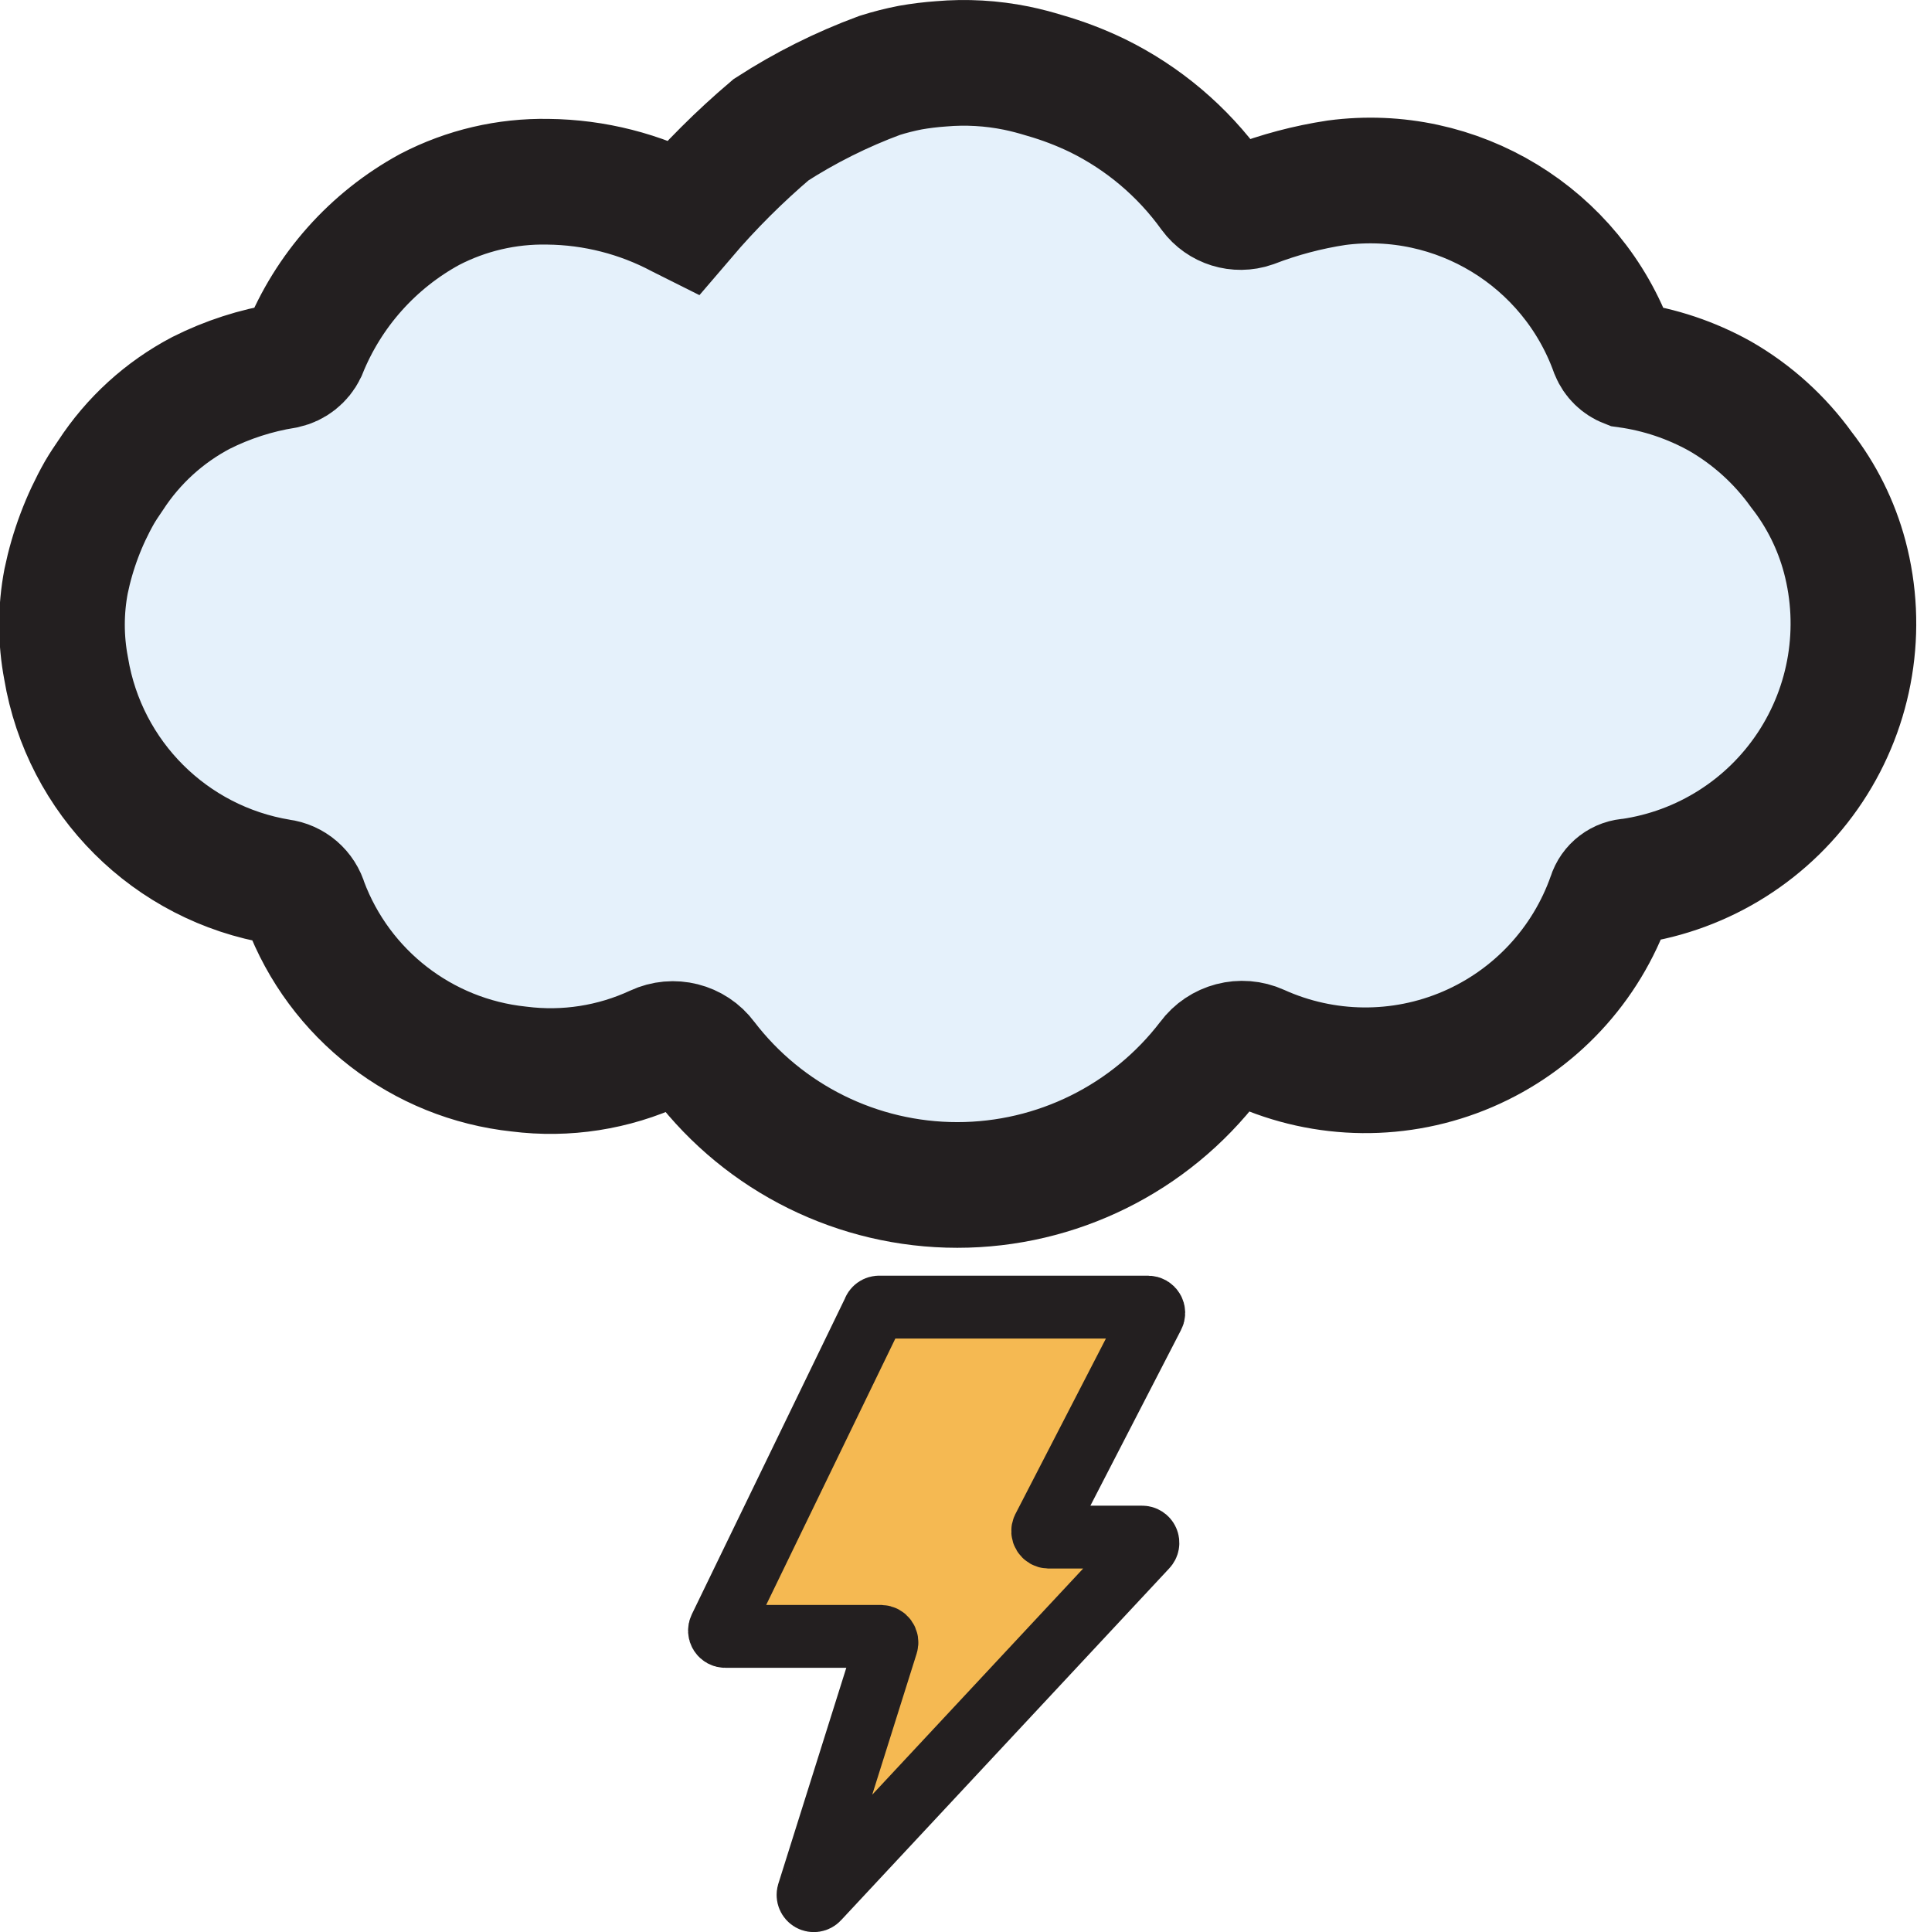
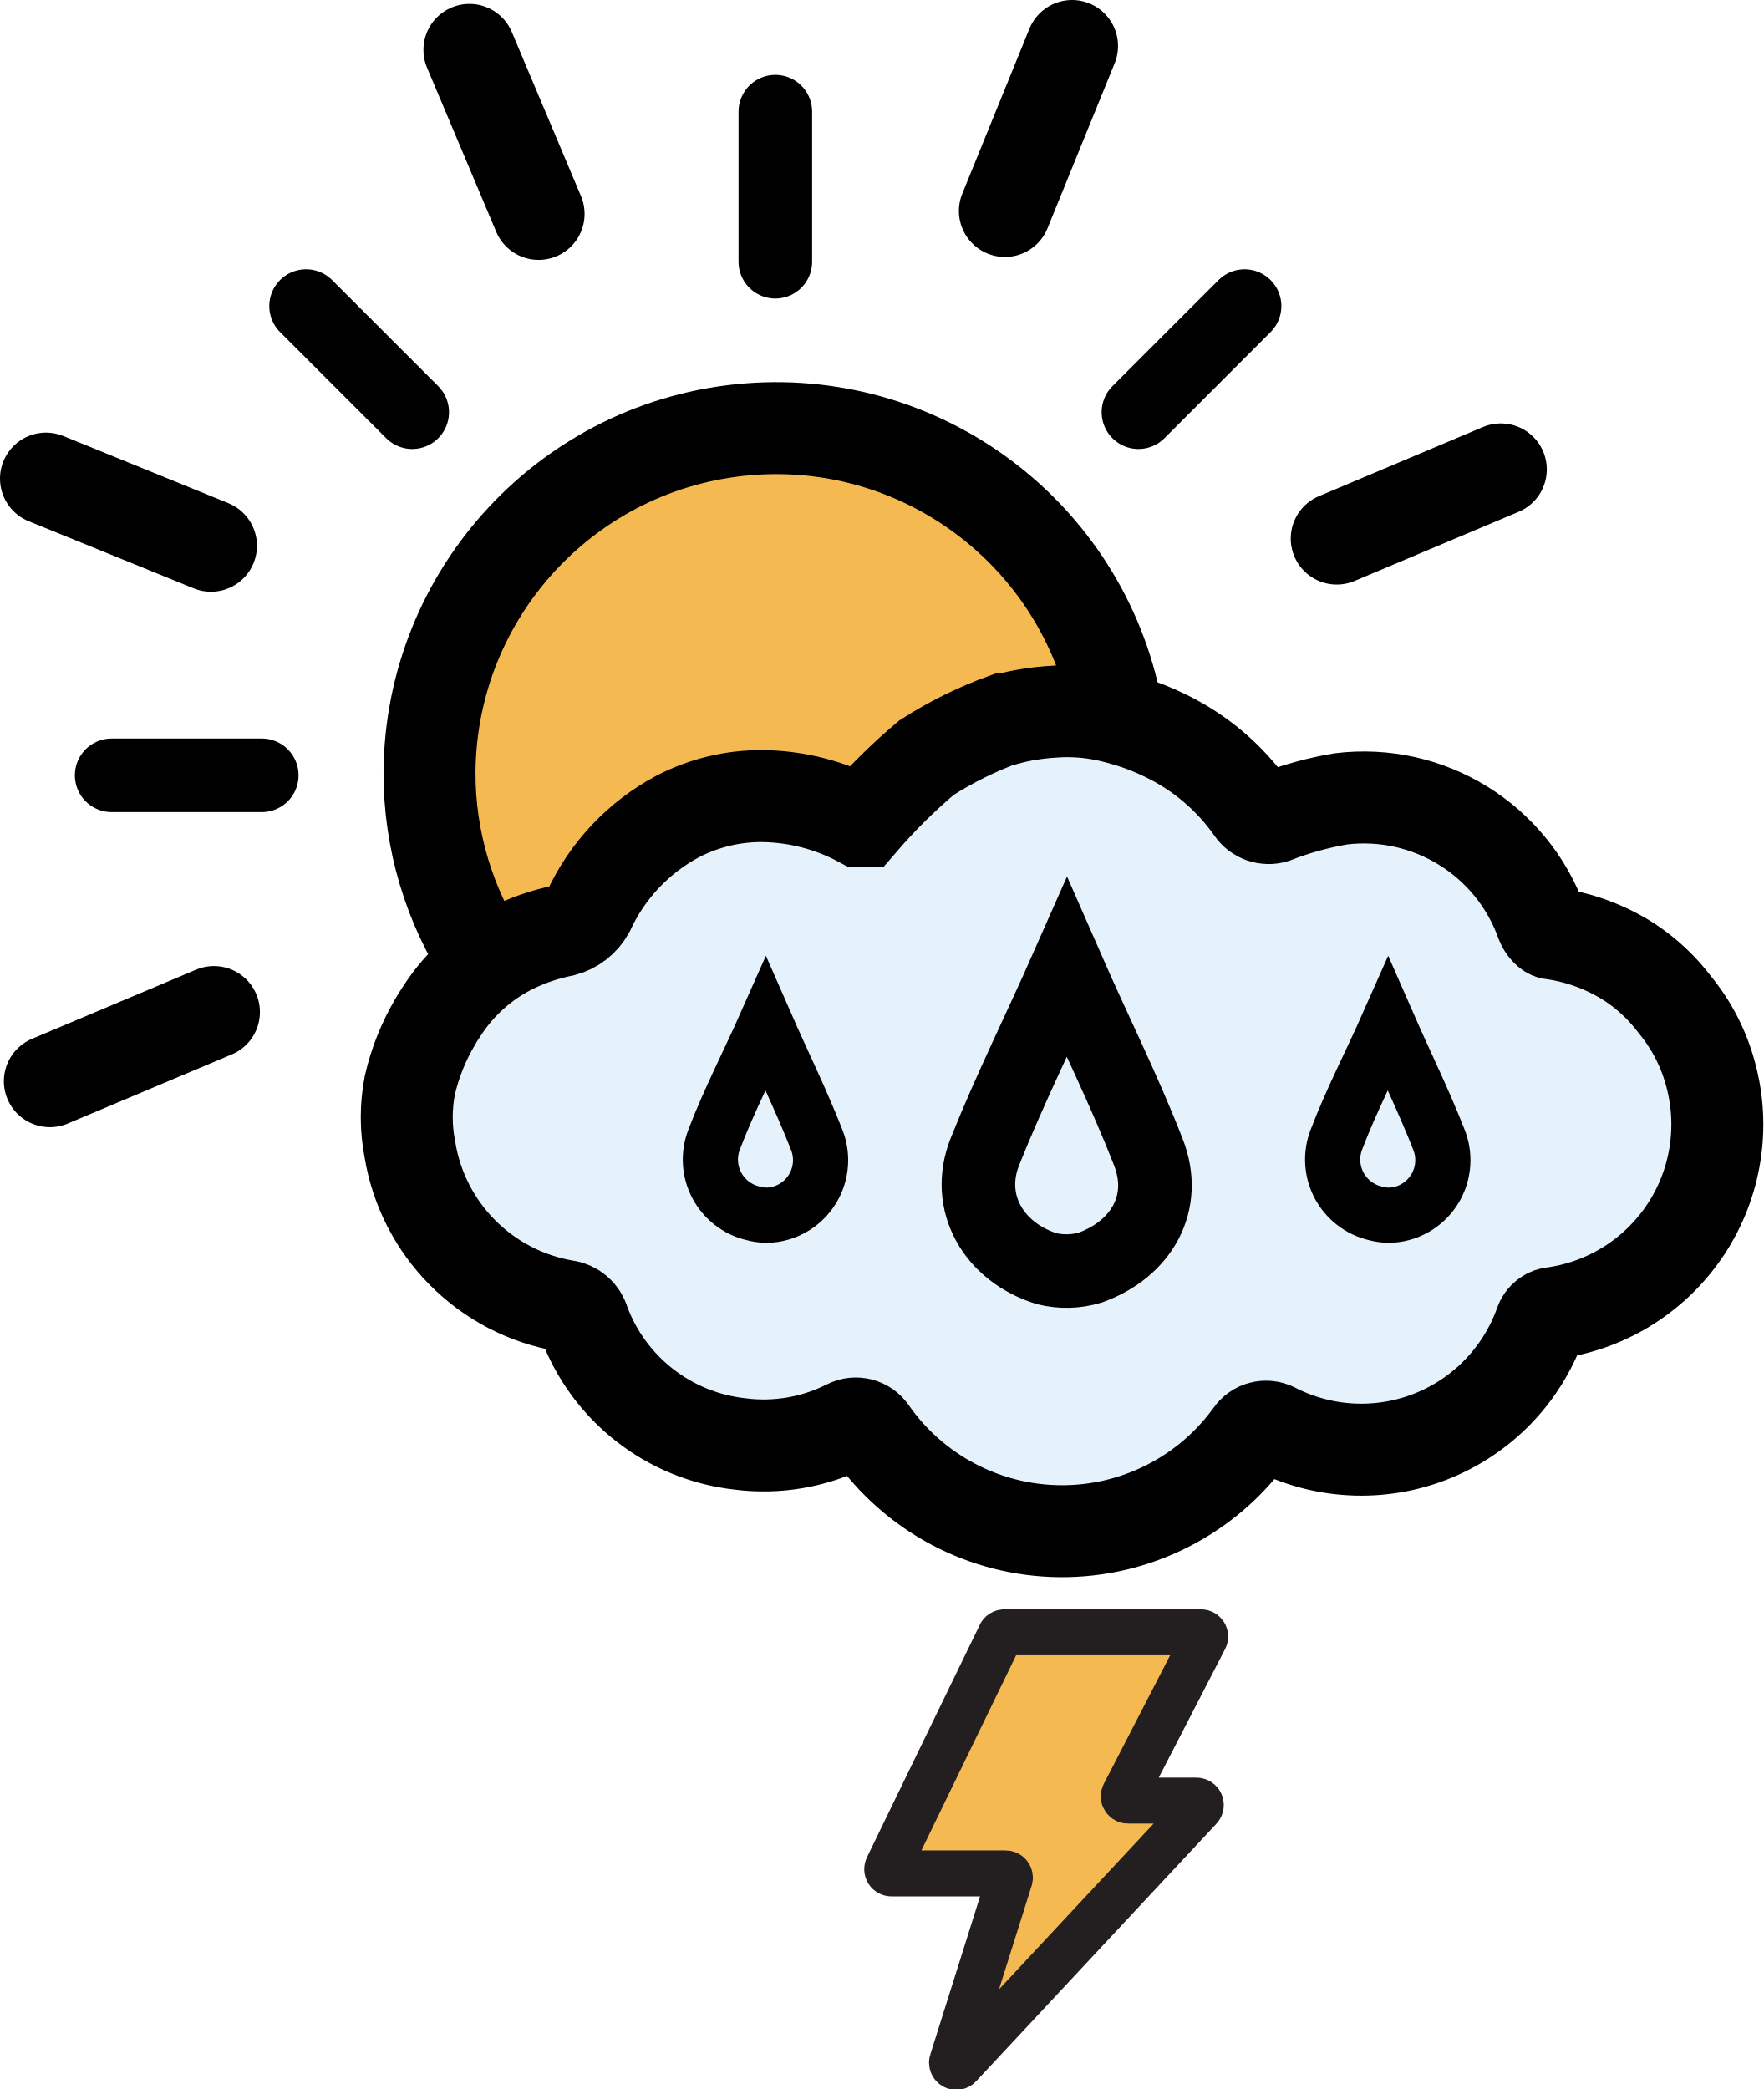
- <svg xmlns="http://www.w3.org/2000/svg" viewBox="0 0 76.26 76.86">
+ <svg xmlns="http://www.w3.org/2000/svg" viewBox="0 0 95.87 113.57">
  <defs>
-     <style>.cls-1{fill:#f5b952;}.cls-2{fill:#e5f1fb;}.cls-3,.cls-4{fill:none;stroke:#231f20;stroke-miterlimit:10;}.cls-3{stroke-width:2.5px;}.cls-4{stroke-width:5px;}</style>
+     <style>.cls-1{fill:#f5b952;}.cls-2{fill:#e5f1fb;}.cls-3,.cls-4,.cls-5,.cls-6,.cls-7,.cls-8{fill:none;stroke-miterlimit:10;}.cls-3{stroke:#231f20;stroke-width:2.5px;}.cls-4,.cls-5,.cls-6,.cls-7,.cls-8{stroke:#000;}.cls-4{stroke-width:3px;}.cls-5,.cls-7{stroke-width:4px;}.cls-6,.cls-8{stroke-width:5px;}.cls-7,.cls-8{stroke-linecap:round;}</style>
  </defs>
  <g id="Layer_2" data-name="Layer 2">
    <g id="Layer_1-2" data-name="Layer 1">
-       <path class="cls-1" d="M35,52H45.68a.23.23,0,0,1,.2.34l-4.37,8.47a.24.24,0,0,0,.21.34h3.72a.23.23,0,0,1,.17.39l-13.06,14a.23.23,0,0,1-.39-.22l3.12-9.91a.24.24,0,0,0-.22-.31h-6.2a.23.23,0,0,1-.21-.33l6.11-12.6A.23.23,0,0,1,35,52Z" />
-       <path class="cls-2" d="M71.88,23.29A9.89,9.89,0,0,0,70,19.63a9.52,9.52,0,0,0-2.42-2.23,10.13,10.13,0,0,0-4.12-1.51c-.2,0-.45-.32-.54-.54A10,10,0,0,0,52.2,8.83a18.1,18.1,0,0,0-3.55.93,1.05,1.05,0,0,1-1.18-.41,11.84,11.84,0,0,0-4.6-3.9,12.16,12.16,0,0,0-2-.79c-.36-.11-.72-.21-1.1-.29a10.41,10.41,0,0,0-3-.17c-.44,0-.85.08-1.2.13-.57.09-1,.2-1.15.24l-.12,0a20.65,20.65,0,0,0-4.17,2A28.87,28.87,0,0,0,26.71,10c.08,0,0,0-.1,0A11.27,11.27,0,0,0,21.43,8.6a9.68,9.68,0,0,0-4.56,1.09,10.68,10.68,0,0,0-4.72,5,2.14,2.14,0,0,1-1.34,1,11.18,11.18,0,0,0-2.84,1,9.44,9.44,0,0,0-3.54,3.15c-.15.21-.29.42-.43.65a11.61,11.61,0,0,0-1.32,3.4,8.79,8.79,0,0,0,0,3.34A10,10,0,0,0,11,35.47a1.15,1.15,0,0,1,1,.84,10,10,0,0,0,8.3,6.39,9.92,9.92,0,0,0,5.72-1,1,1,0,0,1,1.25.31,12.48,12.48,0,0,0,20.18.1,1,1,0,0,1,1.25-.31,10.15,10.15,0,0,0,14.14-5.51.82.82,0,0,1,.78-.57A10,10,0,0,0,71.88,23.29Z" />
-       <path class="cls-3" d="M35,52H45.68a.23.23,0,0,1,.2.34l-4.37,8.47a.24.24,0,0,0,.21.34h3.72a.23.23,0,0,1,.17.39l-13.06,14a.23.23,0,0,1-.39-.22l3.12-9.91a.24.24,0,0,0-.22-.31h-6.2a.23.23,0,0,1-.21-.33l6.11-12.6A.23.23,0,0,1,35,52Z" />
-       <path class="cls-4" d="M73.4,22.15a9.69,9.69,0,0,0-1.72-3.46,10.33,10.33,0,0,0-3.24-2.93,10.58,10.58,0,0,0-3.7-1.24,1,1,0,0,1-.56-.55,10.26,10.26,0,0,0-11-6.7,16.1,16.1,0,0,0-3.36.89,1.4,1.4,0,0,1-1.58-.49A12.34,12.34,0,0,0,43.66,3.8a13.2,13.2,0,0,0-2.1-.8c-.36-.11-.73-.21-1.12-.29a10.53,10.53,0,0,0-3-.17,12,12,0,0,0-1.22.15A11,11,0,0,0,35,3a22.08,22.08,0,0,0-4.32,2.16,30.78,30.78,0,0,0-3.48,3.47l-.1-.05a11.55,11.55,0,0,0-5.3-1.35A9.79,9.79,0,0,0,17.1,8.33a11.12,11.12,0,0,0-5,5.62,1.12,1.12,0,0,1-.76.6A11.52,11.52,0,0,0,8,15.63a9.65,9.65,0,0,0-3.6,3.28c-.15.22-.3.44-.44.68a12.13,12.13,0,0,0-1.33,3.53,9.24,9.24,0,0,0,0,3.47,10.32,10.32,0,0,0,8.51,8.49,1.19,1.19,0,0,1,1,.86,10.24,10.24,0,0,0,8.51,6.59,10,10,0,0,0,5.47-.85,1.55,1.55,0,0,1,1.9.48,12.67,12.67,0,0,0,20.14,0,1.57,1.57,0,0,1,1.91-.5,10.32,10.32,0,0,0,14-6,.85.85,0,0,1,.79-.6A10.36,10.36,0,0,0,73.4,22.15Z" />
+       <path class="cls-1" d="M54.58,88.74H65.29a.23.23,0,0,1,.2.34l-4.37,8.47a.23.23,0,0,0,.21.34h3.72a.24.24,0,0,1,.17.4l-13.06,14a.23.23,0,0,1-.39-.23l3.12-9.91a.23.23,0,0,0-.22-.3h-6.2a.23.23,0,0,1-.21-.34l6.11-12.59A.24.24,0,0,1,54.58,88.74Z" />
+       <path class="cls-2" d="M91.49,57.56a9.81,9.81,0,0,0-1.9-3.66,9.56,9.56,0,0,0-2.42-2.24,10.27,10.27,0,0,0-4.12-1.5c-.2,0-.45-.32-.54-.54a10,10,0,0,0-10.7-6.52,17.43,17.43,0,0,0-3.55.93,1.05,1.05,0,0,1-1.18-.41,11.86,11.86,0,0,0-4.6-3.91,13.08,13.08,0,0,0-2-.79c-.36-.1-.72-.2-1.1-.28a10.43,10.43,0,0,0-3-.18,12.07,12.07,0,0,0-1.2.14c-.58.09-1,.19-1.15.23l-.13.05a20.83,20.83,0,0,0-4.16,2,28.87,28.87,0,0,0-3.42,3.33l-.1,0A11.33,11.33,0,0,0,41,42.87,9.79,9.79,0,0,0,36.48,44a10.75,10.75,0,0,0-4.72,5,2.17,2.17,0,0,1-1.34,1,10.8,10.8,0,0,0-2.84,1A9.34,9.34,0,0,0,24,54.1c-.15.22-.29.42-.43.65a11.67,11.67,0,0,0-1.32,3.41,8.6,8.6,0,0,0,0,3.34,10,10,0,0,0,8.28,8.23,1.17,1.17,0,0,1,1,.84,10.23,10.23,0,0,0,14,5.43,1,1,0,0,1,1.25.32,12.48,12.48,0,0,0,20.18.1,1,1,0,0,1,1.25-.31A10.16,10.16,0,0,0,82.4,70.59a.84.84,0,0,1,.77-.57A10,10,0,0,0,91.49,57.56Z" />
+       <path class="cls-1" d="M60.12,37.62C60,39.15,48.63,40.3,36.24,45.79,26.79,50,23.43,53,23.43,42.68A18.73,18.73,0,0,1,42.16,24C52.5,24,60.5,29.32,60.12,37.62Z" />
+       <path class="cls-3" d="M54.58,88.74H65.29a.23.23,0,0,1,.2.34l-4.37,8.47a.23.23,0,0,0,.21.34h3.72a.24.24,0,0,1,.17.4l-13.06,14a.23.23,0,0,1-.39-.23l3.12-9.91a.23.23,0,0,0-.22-.3h-6.2a.23.23,0,0,1-.21-.34l6.11-12.59A.24.24,0,0,1,54.58,88.74Z" />
+       <path class="cls-4" d="M41.63,55.68c-.93,2.1-2,4.15-2.81,6.28a3,3,0,0,0,2.11,4,2.7,2.7,0,0,0,1.49,0,3,3,0,0,0,2-3.94C43.57,59.84,42.55,57.78,41.63,55.68Z" />
+       <path class="cls-4" d="M75.46,55.68c-.93,2.1-2,4.15-2.81,6.28a3,3,0,0,0,2.11,4,2.7,2.7,0,0,0,1.49,0,3,3,0,0,0,2-3.94C77.4,59.84,76.38,57.78,75.46,55.68Z" />
+       <path class="cls-5" d="M58,52.62c-1.47,3.33-3.11,6.61-4.46,10-1.1,2.78.5,5.46,3.35,6.35a4.51,4.51,0,0,0,2.39-.06c2.77-1,4.23-3.52,3.15-6.27C61.11,59.24,59.48,56,58,52.62Z" />
+       <path class="cls-6" d="M93,58.42a10,10,0,0,0-1.94-3.79,9.9,9.9,0,0,0-2.47-2.32,10.51,10.51,0,0,0-4.21-1.56c-.21,0-.47-.33-.56-.56A10.27,10.27,0,0,0,72.9,43.43a18.22,18.22,0,0,0-3.62,1A1.08,1.08,0,0,1,68.07,44a12.23,12.23,0,0,0-4.7-4,13.15,13.15,0,0,0-2.09-.82c-.37-.11-.74-.21-1.12-.29a10.24,10.24,0,0,0-3-.19,12.17,12.17,0,0,0-1.22.14,10.62,10.62,0,0,0-1.18.25l-.13,0a21.36,21.36,0,0,0-4.26,2.1,30.81,30.81,0,0,0-3.5,3.46l-.1,0a11.55,11.55,0,0,0-5.29-1.37,9.84,9.84,0,0,0-4.66,1.12A11.06,11.06,0,0,0,32,49.52a2.22,2.22,0,0,1-1.38,1.07,11.2,11.2,0,0,0-2.89,1,9.68,9.68,0,0,0-3.63,3.26c-.14.22-.3.44-.43.68A12.12,12.12,0,0,0,22.28,59a9.1,9.1,0,0,0,0,3.47A10.31,10.31,0,0,0,30.74,71a1.18,1.18,0,0,1,1,.87,10.25,10.25,0,0,0,8.48,6.63,10.11,10.11,0,0,0,5.85-1,1,1,0,0,1,1.28.32A12.66,12.66,0,0,0,68,78a1,1,0,0,1,1.28-.33,10.34,10.34,0,0,0,14.46-5.71.84.84,0,0,1,.79-.59A10.35,10.35,0,0,0,93,58.42Z" />
+       <path class="cls-6" d="M60.77,39A18.84,18.84,0,0,0,23.35,42a18.65,18.65,0,0,0,3.09,10.32" />
+       <line class="cls-7" x1="42.15" y1="14.23" x2="42.15" y2="6.07" />
+       <line class="cls-7" x1="14.23" y1="42.15" x2="6.07" y2="42.15" />
+       <line class="cls-7" x1="22.41" y1="22.41" x2="16.64" y2="16.64" />
+       <line class="cls-7" x1="67.66" y1="16.64" x2="61.89" y2="22.41" />
+       <line class="cls-8" x1="54.63" y1="11.47" x2="58.28" y2="2.5" />
+       <line class="cls-8" x1="11.47" y1="29.67" x2="2.5" y2="26.02" />
+       <line class="cls-8" x1="29.28" y1="11.63" x2="25.52" y2="2.71" />
+       <line class="cls-8" x1="11.63" y1="55.02" x2="2.71" y2="58.78" />
+       <line class="cls-8" x1="81.59" y1="25.52" x2="72.67" y2="29.28" />
    </g>
  </g>
</svg>
